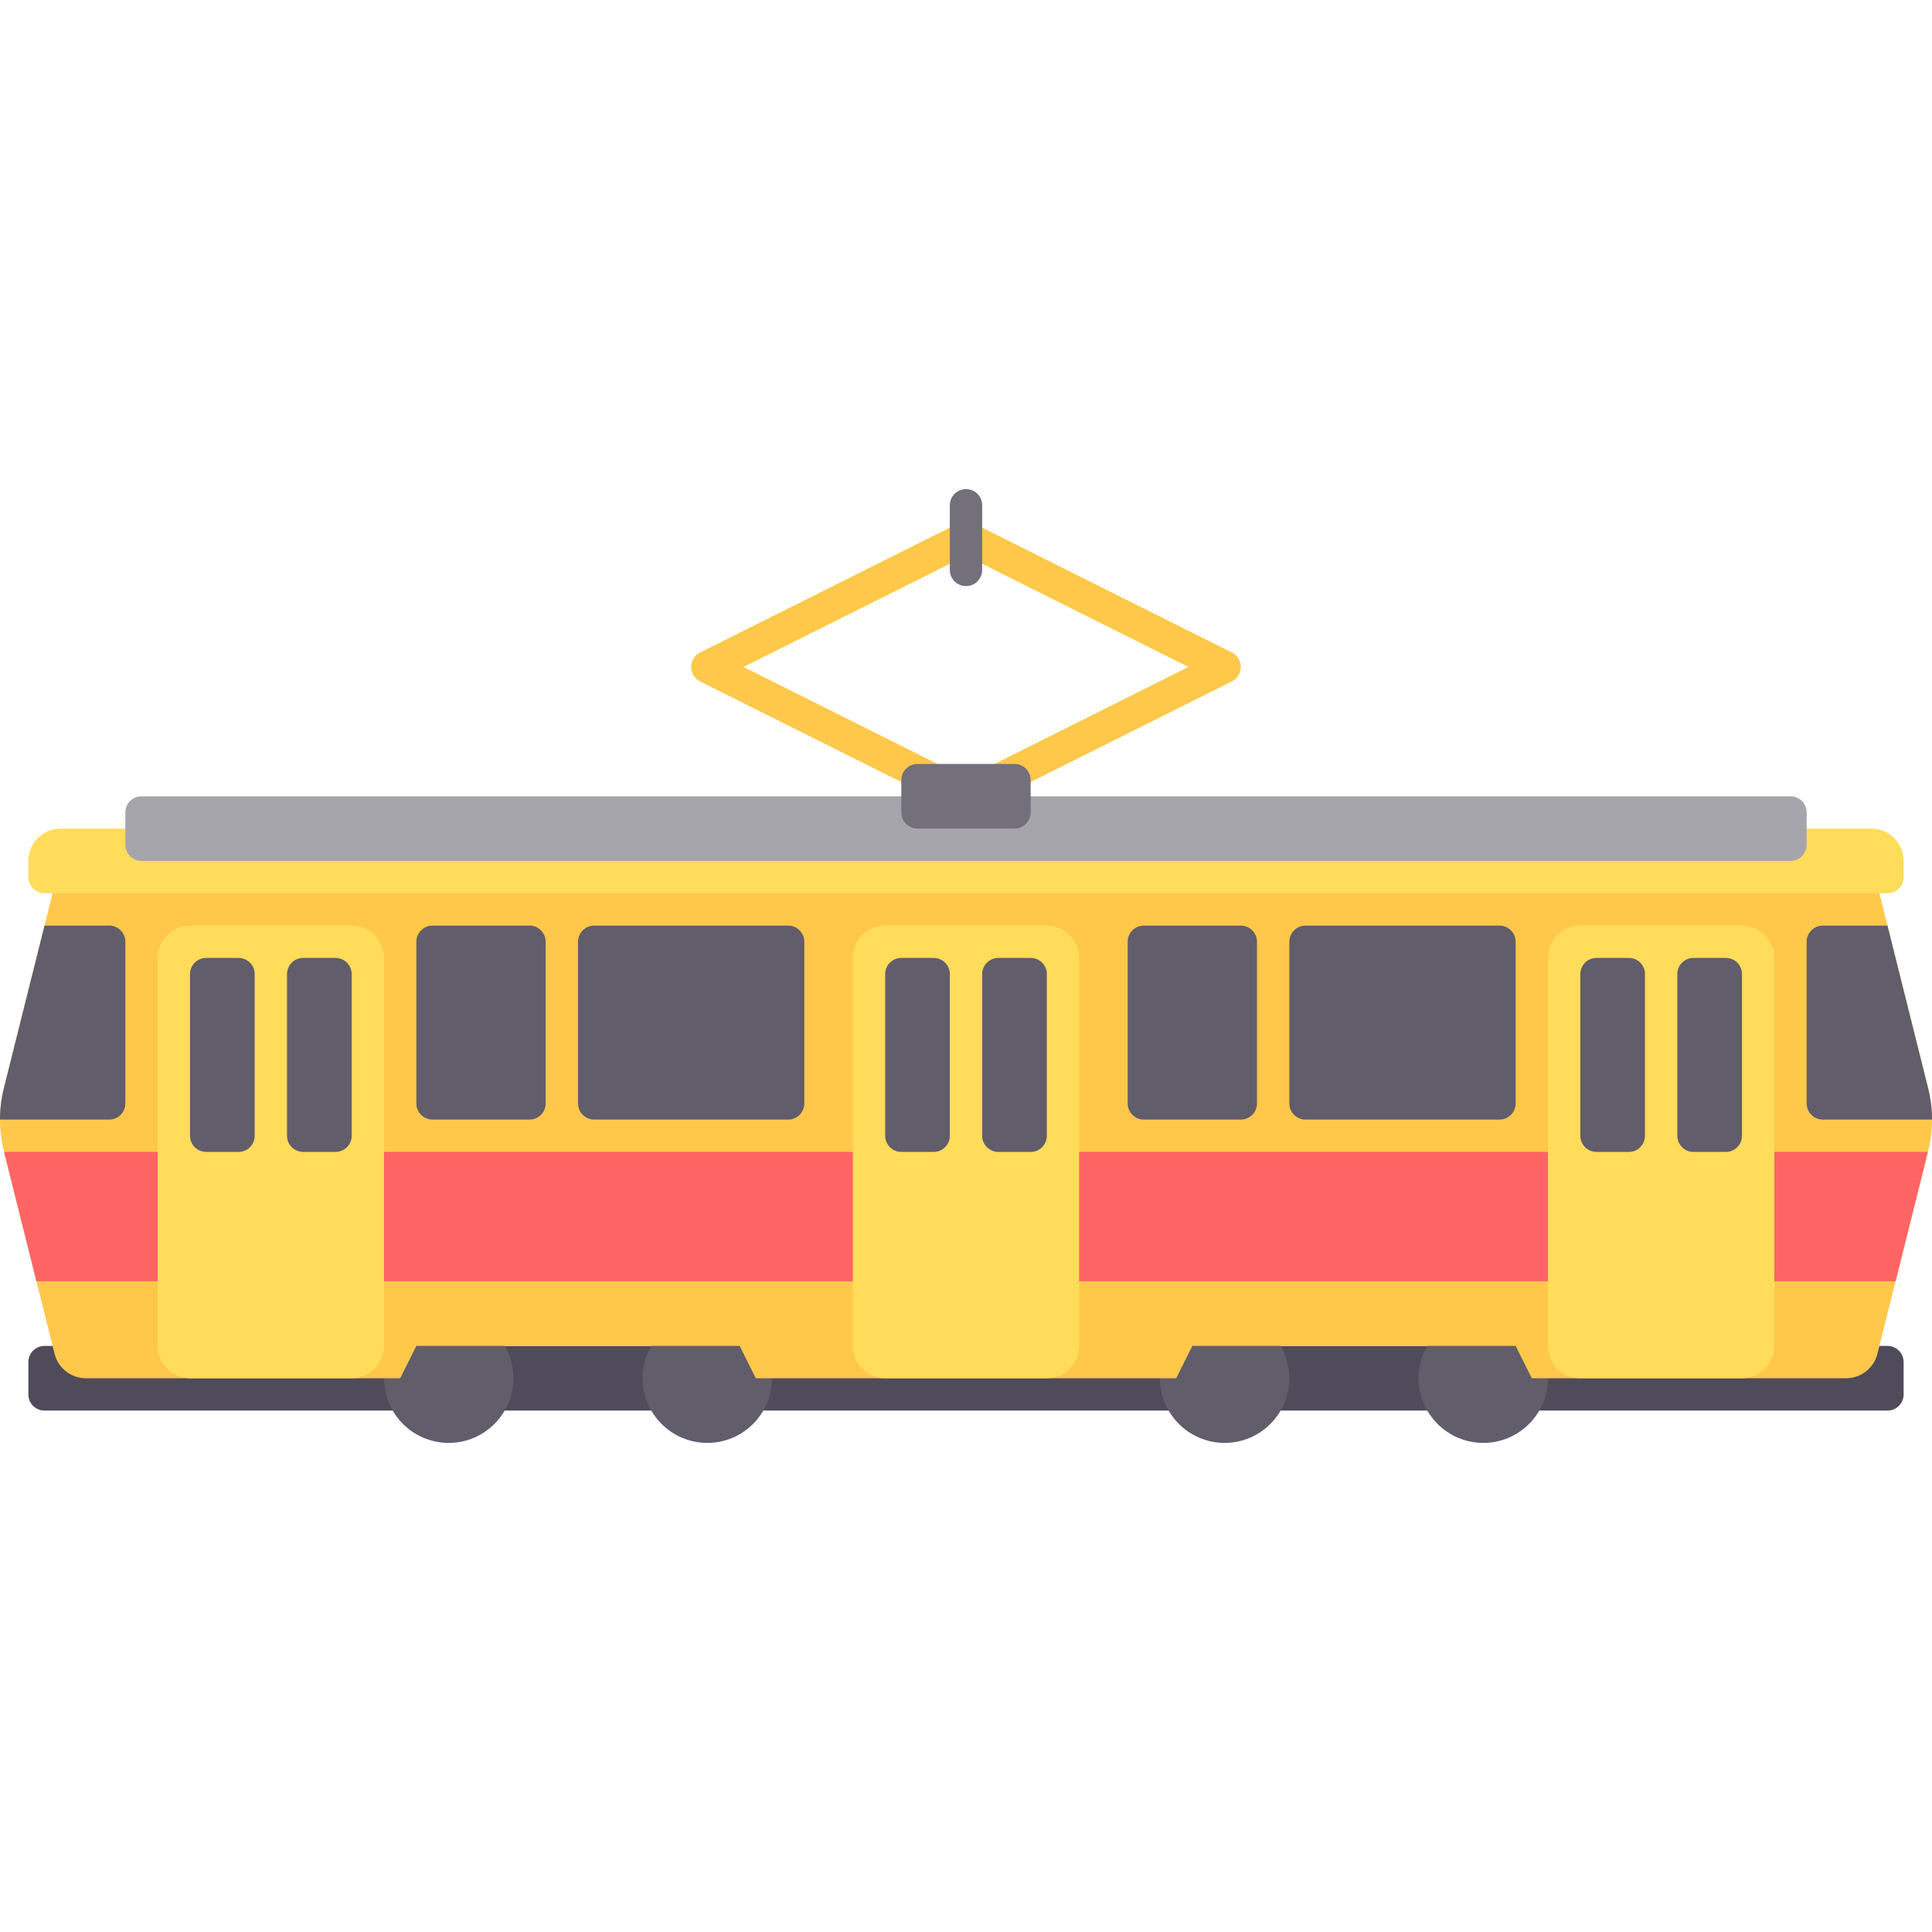
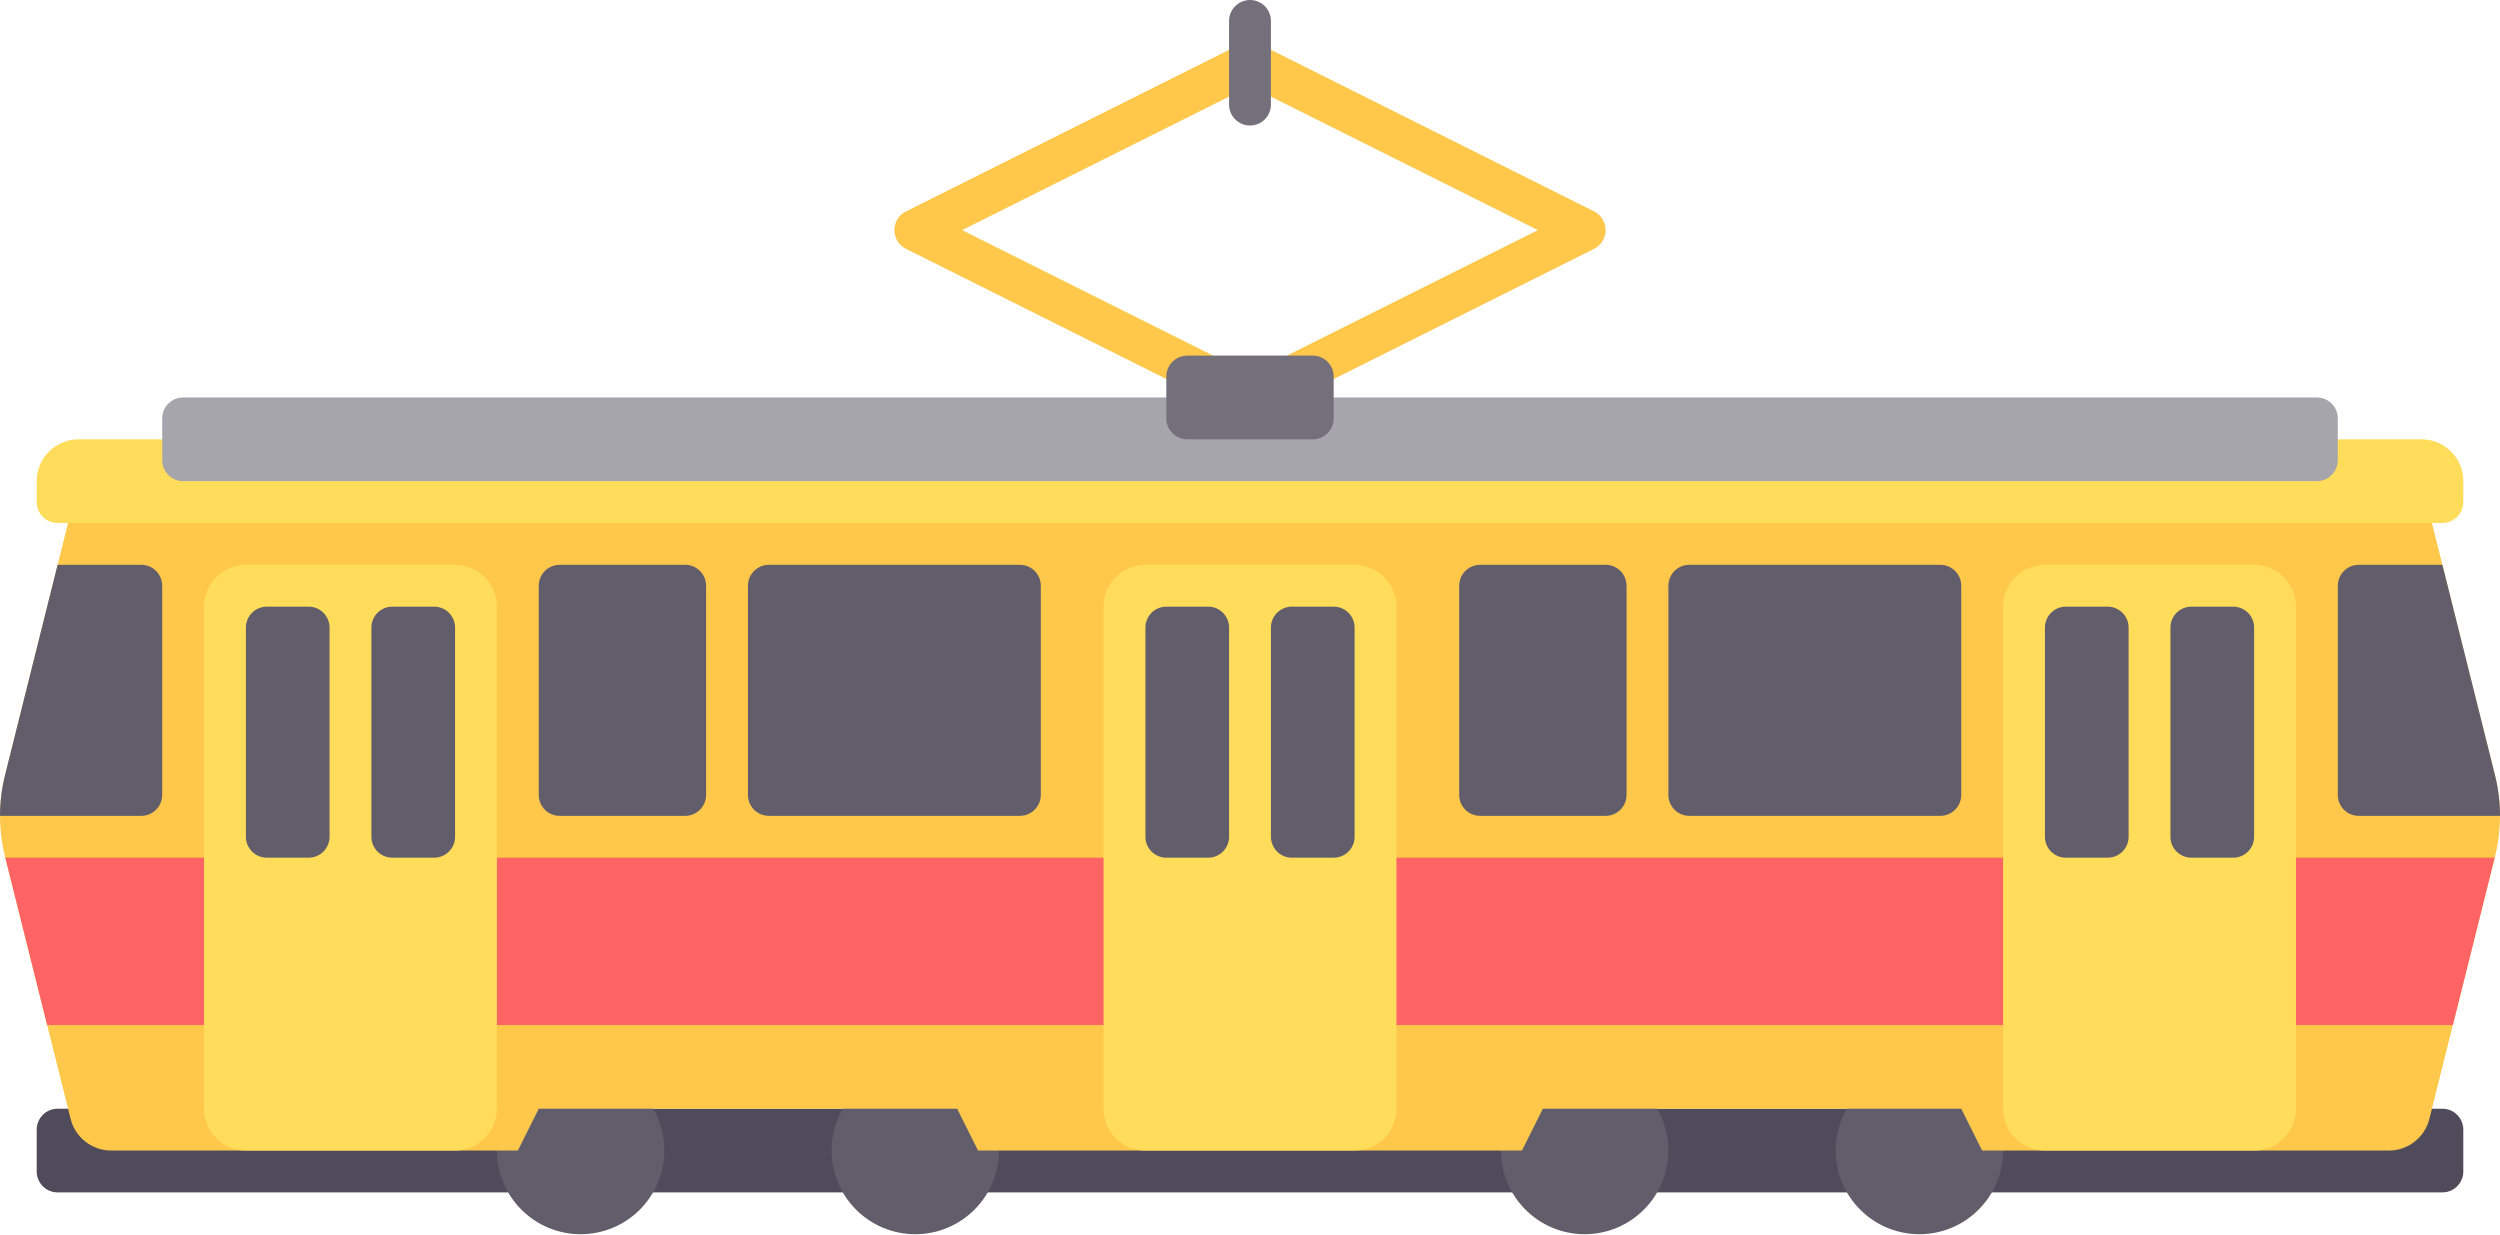
- <svg xmlns="http://www.w3.org/2000/svg" version="1.1" id="Layer_1" x="0px" y="0px" viewBox="0 0 512.001 512.001" style="enable-background:new 0 0 512.001 512.001;" xml:space="preserve">
-   <path style="fill:#FFC84B;" d="M256.001,215.303c-0.652,0-1.314-0.151-1.916-0.452l-68.548-34.274  c-1.448-0.728-2.368-2.21-2.368-3.832c0-1.623,0.92-3.104,2.368-3.832l68.548-34.274c1.205-0.603,2.627-0.603,3.832,0l68.548,34.274  c1.448,0.728,2.368,2.21,2.368,3.832c0,1.623-0.92,3.104-2.368,3.832l-68.548,34.274  C257.315,215.153,256.654,215.303,256.001,215.303z M197.033,176.745l58.967,29.483l58.967-29.483l-58.967-29.483L197.033,176.745z" />
-   <path style="fill:#504B5A;" d="M500.203,373.82H11.798c-2.366,0-4.284-1.918-4.284-4.284v-8.569c0-2.366,1.918-4.284,4.284-4.284  h488.404c2.366,0,4.284,1.918,4.284,4.284v8.569C504.487,371.902,502.569,373.82,500.203,373.82z" />
-   <g>
-     <circle style="fill:#625D6B;" cx="118.91" cy="365.246" r="17.137" />
-     <circle style="fill:#625D6B;" cx="187.447" cy="365.246" r="17.137" />
-     <circle style="fill:#625D6B;" cx="324.543" cy="365.246" r="17.137" />
-     <circle style="fill:#625D6B;" cx="393.091" cy="365.246" r="17.137" />
+ <svg xmlns="http://www.w3.org/2000/svg" width="512.002" height="252.765">
+   <path d="M256.002 85.685a4.3 4.3 0 0 1-1.916-.452l-68.548-34.274a4.294 4.294 0 0 1-2.368-3.832c0-1.623.92-3.104 2.368-3.832l68.548-34.274a4.285 4.285 0 0 1 3.832 0l68.548 34.274a4.294 4.294 0 0 1 2.368 3.832c0 1.623-.92 3.104-2.368 3.832l-68.548 34.274a4.284 4.284 0 0 1-1.916.452zm-58.968-38.558L256 76.61l58.967-29.483L256 17.644z" fill="#ffc84b" />
+   <path d="M500.204 244.202H11.799a4.284 4.284 0 0 1-4.284-4.284v-8.569a4.284 4.284 0 0 1 4.284-4.284h488.404a4.284 4.284 0 0 1 4.284 4.284v8.569a4.282 4.282 0 0 1-4.283 4.284z" fill="#504b5a" />
+   <g transform="translate(0 -129.618)" fill="#625d6b">
+     <circle cx="118.91" cy="365.246" r="17.137" />
+     <circle cx="187.447" cy="365.246" r="17.137" />
+     <circle cx="324.543" cy="365.246" r="17.137" />
+     <circle cx="393.091" cy="365.246" r="17.137" />
  </g>
-   <path style="fill:#FFC84B;" d="M510.978,288.391l-15.059-60.235H16.083L1.023,288.391c-1.365,5.458-1.365,11.168,0,16.625  l13.436,53.745c0.953,3.814,4.381,6.491,8.313,6.491h83.279l4.284-8.569h85.685l4.284,8.569h111.391l4.284-8.569h85.685l4.284,8.569  h83.279c3.932,0,7.359-2.676,8.313-6.491l13.436-53.745C512.342,299.559,512.342,293.849,510.978,288.391z" />
-   <polygon style="fill:#FF6464;" points="9.656,339.546 502.345,339.546 510.913,305.272 1.088,305.272 " />
-   <path style="fill:#FFDC5A;" d="M495.919,219.587H16.083c-4.732,0-8.568,3.837-8.568,8.568v4.284c0,2.366,1.918,4.284,4.284,4.284  h488.404c2.366,0,4.284-1.918,4.284-4.284v-4.284C504.487,223.424,500.65,219.587,495.919,219.587z" />
-   <path style="fill:#A7A5AC;" d="M474.497,228.156H37.504c-2.366,0-4.284-1.918-4.284-4.284v-8.568c0-2.366,1.918-4.284,4.284-4.284  h436.993c2.366,0,4.284,1.918,4.284,4.284v8.568C478.782,226.237,476.863,228.156,474.497,228.156z" />
-   <path style="fill:#736F7B;" d="M268.853,219.587h-25.706c-2.366,0-4.284-1.918-4.284-4.284v-8.569c0-2.366,1.918-4.284,4.284-4.284  h25.706c2.366,0,4.284,1.918,4.284,4.284v8.569C273.138,217.669,271.219,219.587,268.853,219.587z" />
-   <path style="fill:#FFDC5A;" d="M277.422,365.252h-42.842c-4.732,0-8.569-3.837-8.569-8.569V253.861c0-4.732,3.837-8.568,8.569-8.568  h42.842c4.732,0,8.568,3.837,8.568,8.568v102.822C285.99,361.415,282.154,365.252,277.422,365.252z" />
-   <g>
-     <path style="fill:#625D6B;" d="M247.432,305.272h-8.568c-2.366,0-4.284-1.918-4.284-4.284v-42.842c0-2.366,1.918-4.284,4.284-4.284   h8.568c2.366,0,4.284,1.918,4.284,4.284v42.842C251.716,303.354,249.798,305.272,247.432,305.272z" />
-     <path style="fill:#625D6B;" d="M273.138,305.272h-8.569c-2.366,0-4.284-1.918-4.284-4.284v-42.842c0-2.366,1.918-4.284,4.284-4.284   h8.569c2.366,0,4.284,1.918,4.284,4.284v42.842C277.422,303.354,275.503,305.272,273.138,305.272z" />
+   <path d="M510.979 158.773l-15.06-60.235H16.085l-15.06 60.235a34.26 34.26 0 0 0 0 16.625l13.436 53.745a8.57 8.57 0 0 0 8.313 6.491h83.279l4.284-8.569h85.685l4.284 8.569h111.39l4.285-8.569h85.685l4.284 8.569h83.279a8.569 8.569 0 0 0 8.313-6.491l13.436-53.745a34.26 34.26 0 0 0 .002-16.625z" fill="#ffc84b" />
+   <path fill="#ff6464" d="M510.914 175.654H1.089l8.568 34.274h492.689z" />
+   <path d="M495.92 89.969H16.084a8.569 8.569 0 0 0-8.568 8.568v4.284a4.284 4.284 0 0 0 4.284 4.284h488.404a4.284 4.284 0 0 0 4.284-4.284v-4.284a8.57 8.57 0 0 0-8.568-8.568z" fill="#ffdc5a" />
+   <path d="M474.498 98.538H37.505a4.284 4.284 0 0 1-4.284-4.284v-8.568a4.284 4.284 0 0 1 4.284-4.284h436.993a4.284 4.284 0 0 1 4.284 4.284v8.568a4.284 4.284 0 0 1-4.284 4.284z" fill="#a7a5ac" />
+   <path d="M268.854 89.969h-25.706a4.284 4.284 0 0 1-4.284-4.284v-8.569a4.284 4.284 0 0 1 4.284-4.284h25.706a4.284 4.284 0 0 1 4.284 4.284v8.569a4.283 4.283 0 0 1-4.284 4.284z" fill="#736f7b" />
+   <path d="M277.423 235.634H234.58a8.57 8.57 0 0 1-8.57-8.569V124.243a8.569 8.569 0 0 1 8.57-8.568h42.842a8.569 8.569 0 0 1 8.568 8.568v102.822a8.569 8.569 0 0 1-8.568 8.569z" fill="#ffdc5a" />
+   <g fill="#625d6b">
+     <path d="M247.433 175.654h-8.568a4.284 4.284 0 0 1-4.284-4.284v-42.842a4.284 4.284 0 0 1 4.284-4.284h8.568a4.284 4.284 0 0 1 4.284 4.284v42.842a4.284 4.284 0 0 1-4.284 4.284zM273.139 175.654h-8.57a4.284 4.284 0 0 1-4.283-4.284v-42.842a4.284 4.284 0 0 1 4.284-4.284h8.569a4.284 4.284 0 0 1 4.284 4.284v42.842a4.285 4.285 0 0 1-4.284 4.284z" />
  </g>
-   <path style="fill:#FFDC5A;" d="M461.645,365.252h-42.842c-4.732,0-8.569-3.837-8.569-8.569V253.861c0-4.732,3.837-8.568,8.569-8.568  h42.842c4.732,0,8.568,3.837,8.568,8.568v102.822C470.213,361.415,466.376,365.252,461.645,365.252z" />
-   <g>
-     <path style="fill:#625D6B;" d="M431.655,305.272h-8.568c-2.366,0-4.284-1.918-4.284-4.284v-42.842c0-2.366,1.918-4.284,4.284-4.284   h8.568c2.366,0,4.284,1.918,4.284,4.284v42.842C435.939,303.354,434.021,305.272,431.655,305.272z" />
-     <path style="fill:#625D6B;" d="M457.36,305.272h-8.568c-2.366,0-4.284-1.918-4.284-4.284v-42.842c0-2.366,1.918-4.284,4.284-4.284   h8.568c2.366,0,4.284,1.918,4.284,4.284v42.842C461.645,303.354,459.726,305.272,457.36,305.272z" />
+   <path d="M461.646 235.634h-42.842a8.57 8.57 0 0 1-8.57-8.569V124.243a8.569 8.569 0 0 1 8.57-8.568h42.842a8.569 8.569 0 0 1 8.568 8.568v102.822a8.57 8.57 0 0 1-8.568 8.569z" fill="#ffdc5a" />
+   <g fill="#625d6b">
+     <path d="M431.656 175.654h-8.568a4.284 4.284 0 0 1-4.284-4.284v-42.842a4.284 4.284 0 0 1 4.284-4.284h8.568a4.284 4.284 0 0 1 4.284 4.284v42.842a4.284 4.284 0 0 1-4.284 4.284zM457.36 175.654h-8.567a4.284 4.284 0 0 1-4.284-4.284v-42.842a4.284 4.284 0 0 1 4.284-4.284h8.568a4.284 4.284 0 0 1 4.284 4.284v42.842a4.283 4.283 0 0 1-4.284 4.284z" />
  </g>
-   <path style="fill:#FFDC5A;" d="M93.199,365.252H50.357c-4.732,0-8.569-3.837-8.569-8.569V253.861c0-4.732,3.837-8.568,8.569-8.568  h42.842c4.732,0,8.568,3.837,8.568,8.568v102.822C101.768,361.415,97.931,365.252,93.199,365.252z" />
-   <g>
-     <path style="fill:#625D6B;" d="M63.209,305.272h-8.569c-2.366,0-4.284-1.918-4.284-4.284v-42.842c0-2.366,1.918-4.284,4.284-4.284   h8.569c2.366,0,4.284,1.918,4.284,4.284v42.842C67.494,303.354,65.575,305.272,63.209,305.272z" />
-     <path style="fill:#625D6B;" d="M88.915,305.272h-8.569c-2.366,0-4.284-1.918-4.284-4.284v-42.842c0-2.366,1.918-4.284,4.284-4.284   h8.569c2.366,0,4.284,1.918,4.284,4.284v42.842C93.199,303.354,91.281,305.272,88.915,305.272z" />
-     <path style="fill:#625D6B;" d="M140.326,296.704H114.62c-2.366,0-4.284-1.918-4.284-4.284v-42.843c0-2.366,1.918-4.284,4.284-4.284   h25.705c2.366,0,4.284,1.918,4.284,4.284v42.843C144.61,294.785,142.692,296.704,140.326,296.704z" />
-     <path style="fill:#625D6B;" d="M208.874,296.704h-51.411c-2.366,0-4.284-1.918-4.284-4.284v-42.843   c0-2.366,1.918-4.284,4.284-4.284h51.411c2.366,0,4.284,1.918,4.284,4.284v42.843C213.158,294.785,211.24,296.704,208.874,296.704z   " />
-     <path style="fill:#625D6B;" d="M328.833,296.704h-25.705c-2.366,0-4.284-1.918-4.284-4.284v-42.843   c0-2.366,1.918-4.284,4.284-4.284h25.705c2.366,0,4.284,1.918,4.284,4.284v42.843C333.117,294.785,331.199,296.704,328.833,296.704   z" />
-     <path style="fill:#625D6B;" d="M397.381,296.704H345.97c-2.366,0-4.284-1.918-4.284-4.284v-42.843c0-2.366,1.918-4.284,4.284-4.284   h51.411c2.366,0,4.284,1.918,4.284,4.284v42.843C401.665,294.785,399.747,296.704,397.381,296.704z" />
-     <path style="fill:#625D6B;" d="M500.203,245.293h-17.137c-2.366,0-4.284,1.918-4.284,4.284v42.843c0,2.366,1.918,4.284,4.284,4.284   h28.935c0-2.791-0.341-5.583-1.024-8.313L500.203,245.293z" />
-     <path style="fill:#625D6B;" d="M33.22,292.419v-42.843c0-2.366-1.918-4.284-4.284-4.284H11.798L1.023,288.391   c-0.681,2.729-1.023,5.521-1.023,8.313h28.935C31.301,296.704,33.22,294.785,33.22,292.419z" />
+   <path d="M93.2 235.634H50.358a8.57 8.57 0 0 1-8.57-8.569V124.243a8.569 8.569 0 0 1 8.57-8.568H93.2a8.569 8.569 0 0 1 8.568 8.568v102.822a8.568 8.568 0 0 1-8.568 8.569z" fill="#ffdc5a" />
+   <g fill="#625d6b">
+     <path d="M63.21 175.654h-8.57a4.284 4.284 0 0 1-4.283-4.284v-42.842a4.284 4.284 0 0 1 4.284-4.284h8.569a4.284 4.284 0 0 1 4.284 4.284v42.842a4.283 4.283 0 0 1-4.284 4.284zM88.916 175.654h-8.57a4.284 4.284 0 0 1-4.283-4.284v-42.842a4.284 4.284 0 0 1 4.284-4.284h8.569a4.284 4.284 0 0 1 4.284 4.284v42.842a4.284 4.284 0 0 1-4.284 4.284zM140.327 167.086H114.62a4.284 4.284 0 0 1-4.284-4.284v-42.843a4.284 4.284 0 0 1 4.284-4.284h25.705a4.284 4.284 0 0 1 4.284 4.284v42.843a4.283 4.283 0 0 1-4.283 4.284zM208.875 167.086h-51.411a4.284 4.284 0 0 1-4.284-4.284v-42.843a4.284 4.284 0 0 1 4.284-4.284h51.41a4.284 4.284 0 0 1 4.285 4.284v42.843a4.285 4.285 0 0 1-4.284 4.284zM328.834 167.086h-25.705a4.284 4.284 0 0 1-4.284-4.284v-42.843a4.284 4.284 0 0 1 4.284-4.284h25.705a4.284 4.284 0 0 1 4.284 4.284v42.843a4.285 4.285 0 0 1-4.284 4.284zM397.382 167.086H345.97a4.284 4.284 0 0 1-4.284-4.284v-42.843a4.284 4.284 0 0 1 4.284-4.284h51.41a4.284 4.284 0 0 1 4.285 4.284v42.843a4.285 4.285 0 0 1-4.284 4.284zM500.204 115.675h-17.137a4.284 4.284 0 0 0-4.284 4.284v42.843a4.284 4.284 0 0 0 4.284 4.284h28.935a34.25 34.25 0 0 0-1.024-8.313zM33.22 162.801v-42.843a4.284 4.284 0 0 0-4.283-4.284H11.799L1.024 158.773A34.336 34.336 0 0 0 0 167.086h28.935a4.286 4.286 0 0 0 4.285-4.285z" />
  </g>
-   <path style="fill:#736F7B;" d="M256.001,155.323c-2.368,0-4.284-1.916-4.284-4.284v-17.137c0-2.368,1.916-4.284,4.284-4.284  c2.368,0,4.284,1.916,4.284,4.284v17.137C260.285,153.407,258.369,155.323,256.001,155.323z" />
-   <g>
- </g>
-   <g>
- </g>
-   <g>
- </g>
-   <g>
- </g>
-   <g>
- </g>
-   <g>
- </g>
-   <g>
- </g>
-   <g>
- </g>
-   <g>
- </g>
-   <g>
- </g>
-   <g>
- </g>
-   <g>
- </g>
-   <g>
- </g>
-   <g>
- </g>
-   <g>
- </g>
+   <path d="M256.002 25.705a4.281 4.281 0 0 1-4.284-4.284V4.284A4.281 4.281 0 0 1 256.002 0a4.281 4.281 0 0 1 4.284 4.284v17.137a4.281 4.281 0 0 1-4.284 4.284z" fill="#736f7b" />
</svg>
